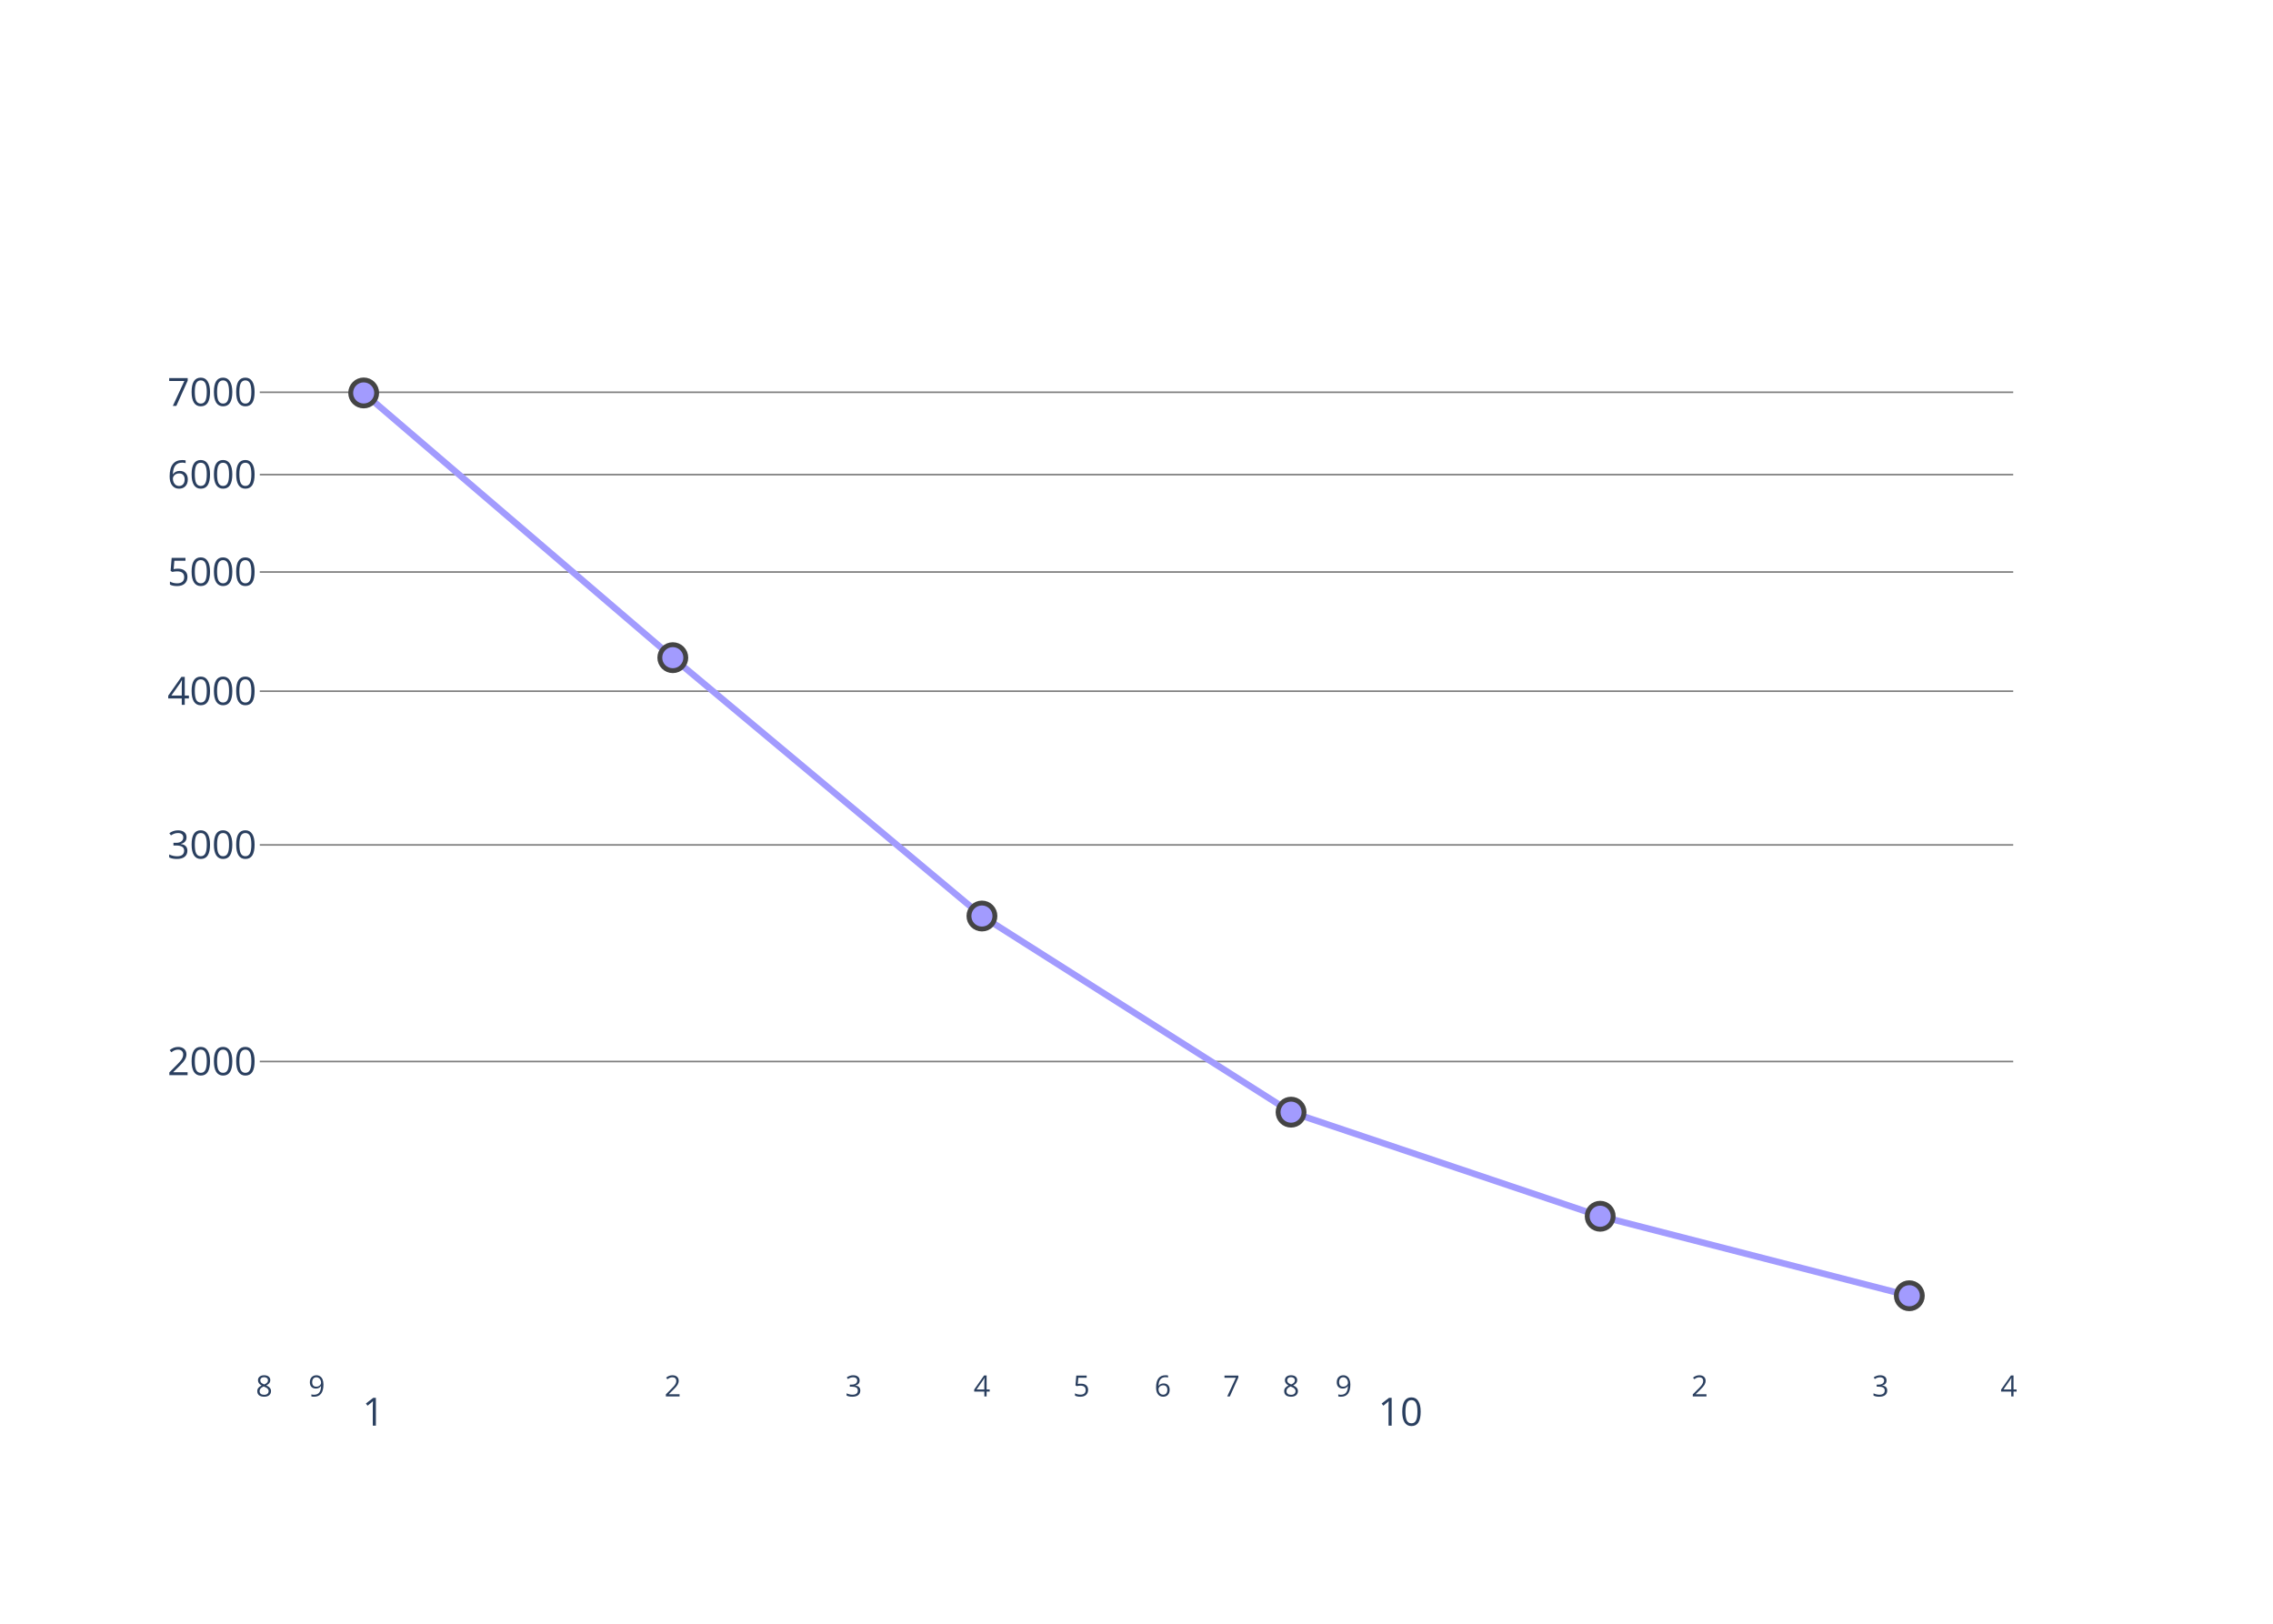
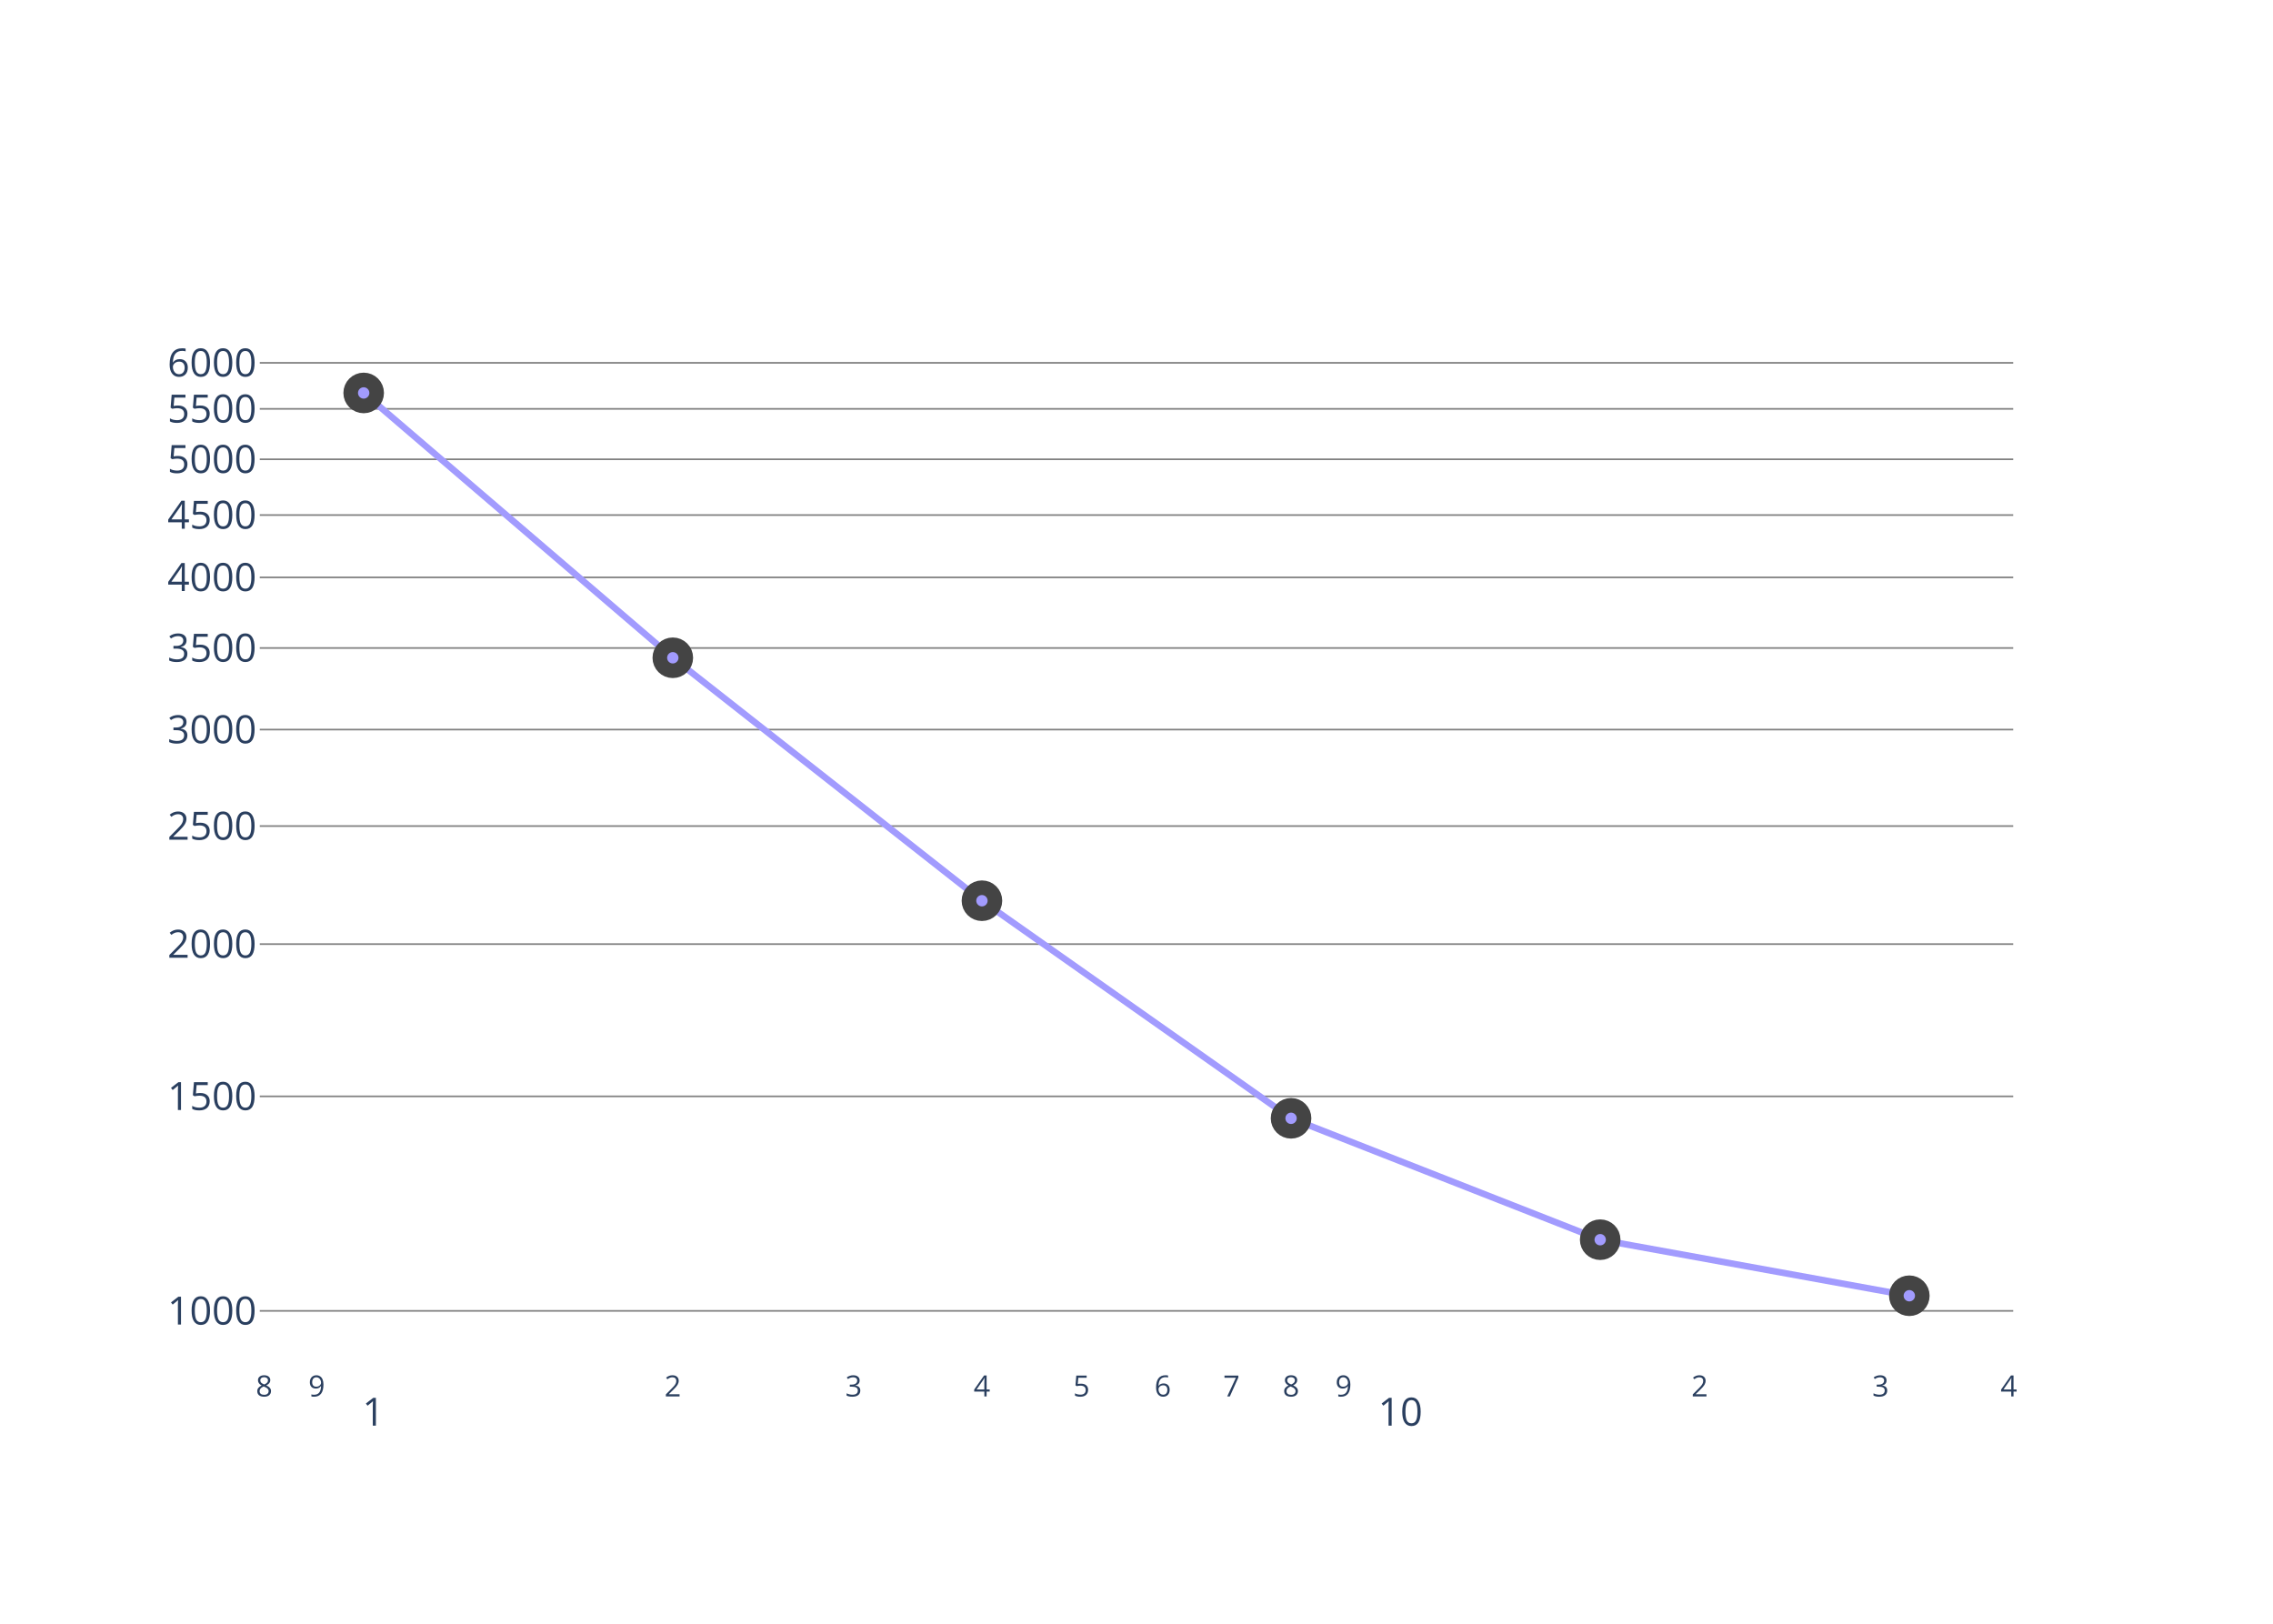
<svg xmlns="http://www.w3.org/2000/svg" class="main-svg" width="700" height="500" style="" viewBox="0 0 700 500">
  <rect x="0" y="0" width="700" height="500" style="fill: rgb(0, 0, 0); fill-opacity: 0;" />
-   <defs id="defs-f25f96">
+   <defs id="defs-a194b4">
    <g class="clips">
-       <clipPath id="clipf25f96xyplot" class="plotclip">
+       <clipPath id="clipa194b4xyplot" class="plotclip">
        <rect width="540" height="320" />
      </clipPath>
-       <clipPath class="axesclip" id="clipf25f96x">
+       <clipPath class="axesclip" id="clipa194b4x">
        <rect x="80" y="0" width="540" height="500" />
      </clipPath>
-       <clipPath class="axesclip" id="clipf25f96y">
+       <clipPath class="axesclip" id="clipa194b4y">
        <rect x="0" y="100" width="700" height="320" />
      </clipPath>
-       <clipPath class="axesclip" id="clipf25f96xy">
+       <clipPath class="axesclip" id="clipa194b4xy">
        <rect x="80" y="100" width="540" height="320" />
      </clipPath>
    </g>
    <g class="gradients" />
+     <g class="patterns" />
  </defs>
  <g class="bglayer">
    <rect class="bg" x="80" y="100" width="540" height="320" style="fill: rgb(0, 0, 0); fill-opacity: 0; stroke-width: 0;" />
  </g>
  <g class="layer-below">
    <g class="imagelayer" />
    <g class="shapelayer" />
  </g>
  <g class="cartesianlayer">
    <g class="subplot xy">
      <g class="layer-subplot">
        <g class="shapelayer" />
        <g class="imagelayer" />
+       </g>
+       <g class="minor-gridlayer">
+         <g class="x" />
+         <g class="y" />
      </g>
      <g class="gridlayer">
        <g class="x">
          <path class="xgrid crisp" transform="translate(81.35,0)" d="M0,100v320" style="stroke: rgb(255, 255, 255); stroke-opacity: 1; stroke-width: 1px;" />
          <path class="xgrid crisp" transform="translate(97.53,0)" d="M0,100v320" style="stroke: rgb(255, 255, 255); stroke-opacity: 1; stroke-width: 1px;" />
          <path class="xgrid crisp" transform="translate(112,0)" d="M0,100v320" style="stroke: rgb(255, 255, 255); stroke-opacity: 1; stroke-width: 1px;" />
          <path class="xgrid crisp" transform="translate(207.2,0)" d="M0,100v320" style="stroke: rgb(255, 255, 255); stroke-opacity: 1; stroke-width: 1px;" />
          <path class="xgrid crisp" transform="translate(262.89,0)" d="M0,100v320" style="stroke: rgb(255, 255, 255); stroke-opacity: 1; stroke-width: 1px;" />
          <path class="xgrid crisp" transform="translate(302.4,0)" d="M0,100v320" style="stroke: rgb(255, 255, 255); stroke-opacity: 1; stroke-width: 1px;" />
          <path class="xgrid crisp" transform="translate(333.05,0)" d="M0,100v320" style="stroke: rgb(255, 255, 255); stroke-opacity: 1; stroke-width: 1px;" />
          <path class="xgrid crisp" transform="translate(358.09,0)" d="M0,100v320" style="stroke: rgb(255, 255, 255); stroke-opacity: 1; stroke-width: 1px;" />
          <path class="xgrid crisp" transform="translate(379.26,0)" d="M0,100v320" style="stroke: rgb(255, 255, 255); stroke-opacity: 1; stroke-width: 1px;" />
          <path class="xgrid crisp" transform="translate(397.6,0)" d="M0,100v320" style="stroke: rgb(255, 255, 255); stroke-opacity: 1; stroke-width: 1px;" />
          <path class="xgrid crisp" transform="translate(413.78,0)" d="M0,100v320" style="stroke: rgb(255, 255, 255); stroke-opacity: 1; stroke-width: 1px;" />
          <path class="xgrid crisp" transform="translate(428.25,0)" d="M0,100v320" style="stroke: rgb(255, 255, 255); stroke-opacity: 1; stroke-width: 1px;" />
          <path class="xgrid crisp" transform="translate(523.45,0)" d="M0,100v320" style="stroke: rgb(255, 255, 255); stroke-opacity: 1; stroke-width: 1px;" />
          <path class="xgrid crisp" transform="translate(579.14,0)" d="M0,100v320" style="stroke: rgb(255, 255, 255); stroke-opacity: 1; stroke-width: 1px;" />
          <path class="xgrid crisp" transform="translate(618.65,0)" d="M0,100v320" style="stroke: rgb(255, 255, 255); stroke-opacity: 1; stroke-width: 1px;" />
        </g>
        <g class="y">
-           <path class="ygrid crisp" transform="translate(0,326.87)" d="M80,0h540" style="stroke: rgb(128, 128, 128); stroke-opacity: 1; stroke-width: 0.5px;" />
-           <path class="ygrid crisp" transform="translate(0,260.17)" d="M80,0h540" style="stroke: rgb(128, 128, 128); stroke-opacity: 1; stroke-width: 0.5px;" />
-           <path class="ygrid crisp" transform="translate(0,212.84)" d="M80,0h540" style="stroke: rgb(128, 128, 128); stroke-opacity: 1; stroke-width: 0.5px;" />
-           <path class="ygrid crisp" transform="translate(0,176.14)" d="M80,0h540" style="stroke: rgb(128, 128, 128); stroke-opacity: 1; stroke-width: 0.5px;" />
-           <path class="ygrid crisp" transform="translate(0,146.15)" d="M80,0h540" style="stroke: rgb(128, 128, 128); stroke-opacity: 1; stroke-width: 0.5px;" />
-           <path class="ygrid crisp" transform="translate(0,120.79)" d="M80,0h540" style="stroke: rgb(128, 128, 128); stroke-opacity: 1; stroke-width: 0.5px;" />
+           <path class="ygrid crisp" transform="translate(0,403.66)" d="M80,0h540" style="stroke: rgb(128, 128, 128); stroke-opacity: 1; stroke-width: 0.5px;" />
+           <path class="ygrid crisp" transform="translate(0,337.6)" d="M80,0h540" style="stroke: rgb(128, 128, 128); stroke-opacity: 1; stroke-width: 0.5px;" />
+           <path class="ygrid crisp" transform="translate(0,290.72)" d="M80,0h540" style="stroke: rgb(128, 128, 128); stroke-opacity: 1; stroke-width: 0.5px;" />
+           <path class="ygrid crisp" transform="translate(0,254.37)" d="M80,0h540" style="stroke: rgb(128, 128, 128); stroke-opacity: 1; stroke-width: 0.5px;" />
+           <path class="ygrid crisp" transform="translate(0,224.66)" d="M80,0h540" style="stroke: rgb(128, 128, 128); stroke-opacity: 1; stroke-width: 0.5px;" />
+           <path class="ygrid crisp" transform="translate(0,199.54)" d="M80,0h540" style="stroke: rgb(128, 128, 128); stroke-opacity: 1; stroke-width: 0.5px;" />
+           <path class="ygrid crisp" transform="translate(0,177.79)" d="M80,0h540" style="stroke: rgb(128, 128, 128); stroke-opacity: 1; stroke-width: 0.5px;" />
+           <path class="ygrid crisp" transform="translate(0,158.6)" d="M80,0h540" style="stroke: rgb(128, 128, 128); stroke-opacity: 1; stroke-width: 0.5px;" />
+           <path class="ygrid crisp" transform="translate(0,141.43)" d="M80,0h540" style="stroke: rgb(128, 128, 128); stroke-opacity: 1; stroke-width: 0.5px;" />
+           <path class="ygrid crisp" transform="translate(0,125.9)" d="M80,0h540" style="stroke: rgb(128, 128, 128); stroke-opacity: 1; stroke-width: 0.5px;" />
+           <path class="ygrid crisp" transform="translate(0,111.73)" d="M80,0h540" style="stroke: rgb(128, 128, 128); stroke-opacity: 1; stroke-width: 0.5px;" />
        </g>
      </g>
      <g class="zerolinelayer" />
      <path class="xlines-below" />
      <path class="ylines-below" />
      <g class="overlines-below" />
      <g class="xaxislayer-below" />
      <g class="yaxislayer-below" />
      <g class="overaxes-below" />
-       <g class="plot" transform="translate(80, 100)" clip-path="url('#clipf25f96xyplot')">
+       <g class="plot" transform="translate(80,100)" clip-path="url(#clipa194b4xyplot)">
        <g class="scatterlayer mlayer">
-           <g class="trace scatter tracee7dbfe" style="stroke-miterlimit: 2; opacity: 1;">
+           <g class="trace scatter tracee7ca3d" style="stroke-miterlimit: 2; opacity: 1;">
            <g class="fills" />
            <g class="errorbars" />
            <g class="lines">
-               <path class="js-line" d="M32,21L127.2,102.52L222.4,182.07L317.6,242.47L412.8,274.52L508,299" style="vector-effect: non-scaling-stroke; fill: none; stroke: rgb(162, 155, 254); stroke-opacity: 1; stroke-width: 2px; opacity: 1;" />
+               <path class="js-line" d="M32,21L127.2,102.55L222.4,177.36L317.6,244.36L412.8,281.74L508,299" style="vector-effect: non-scaling-stroke; fill: none; stroke: rgb(162, 155, 254); stroke-opacity: 1; stroke-width: 2px; opacity: 1;" />
            </g>
            <g class="points">
-               <path class="point" transform="translate(32,21)" d="M4,0A4,4 0 1,1 0,-4A4,4 0 0,1 4,0Z" style="opacity: 1; stroke-width: 1.5px; fill: rgb(162, 155, 254); fill-opacity: 1; stroke: rgb(68, 68, 68); stroke-opacity: 1;" />
-               <path class="point" transform="translate(127.2,102.52)" d="M4,0A4,4 0 1,1 0,-4A4,4 0 0,1 4,0Z" style="opacity: 1; stroke-width: 1.5px; fill: rgb(162, 155, 254); fill-opacity: 1; stroke: rgb(68, 68, 68); stroke-opacity: 1;" />
-               <path class="point" transform="translate(222.4,182.07)" d="M4,0A4,4 0 1,1 0,-4A4,4 0 0,1 4,0Z" style="opacity: 1; stroke-width: 1.5px; fill: rgb(162, 155, 254); fill-opacity: 1; stroke: rgb(68, 68, 68); stroke-opacity: 1;" />
-               <path class="point" transform="translate(317.6,242.47)" d="M4,0A4,4 0 1,1 0,-4A4,4 0 0,1 4,0Z" style="opacity: 1; stroke-width: 1.5px; fill: rgb(162, 155, 254); fill-opacity: 1; stroke: rgb(68, 68, 68); stroke-opacity: 1;" />
-               <path class="point" transform="translate(412.8,274.52)" d="M4,0A4,4 0 1,1 0,-4A4,4 0 0,1 4,0Z" style="opacity: 1; stroke-width: 1.5px; fill: rgb(162, 155, 254); fill-opacity: 1; stroke: rgb(68, 68, 68); stroke-opacity: 1;" />
-               <path class="point" transform="translate(508,299)" d="M4,0A4,4 0 1,1 0,-4A4,4 0 0,1 4,0Z" style="opacity: 1; stroke-width: 1.5px; fill: rgb(162, 155, 254); fill-opacity: 1; stroke: rgb(68, 68, 68); stroke-opacity: 1;" />
+               <path class="point" transform="translate(32,21)" d="M4,0A4,4 0 1,1 0,-4A4,4 0 0,1 4,0Z" style="opacity: 1; stroke-width: 4.5px; fill: rgb(162, 155, 254); fill-opacity: 1; stroke: rgb(68, 68, 68); stroke-opacity: 1;" />
+               <path class="point" transform="translate(127.2,102.55)" d="M4,0A4,4 0 1,1 0,-4A4,4 0 0,1 4,0Z" style="opacity: 1; stroke-width: 4.5px; fill: rgb(162, 155, 254); fill-opacity: 1; stroke: rgb(68, 68, 68); stroke-opacity: 1;" />
+               <path class="point" transform="translate(222.4,177.36)" d="M4,0A4,4 0 1,1 0,-4A4,4 0 0,1 4,0Z" style="opacity: 1; stroke-width: 4.5px; fill: rgb(162, 155, 254); fill-opacity: 1; stroke: rgb(68, 68, 68); stroke-opacity: 1;" />
+               <path class="point" transform="translate(317.6,244.36)" d="M4,0A4,4 0 1,1 0,-4A4,4 0 0,1 4,0Z" style="opacity: 1; stroke-width: 4.5px; fill: rgb(162, 155, 254); fill-opacity: 1; stroke: rgb(68, 68, 68); stroke-opacity: 1;" />
+               <path class="point" transform="translate(412.8,281.74)" d="M4,0A4,4 0 1,1 0,-4A4,4 0 0,1 4,0Z" style="opacity: 1; stroke-width: 4.5px; fill: rgb(162, 155, 254); fill-opacity: 1; stroke: rgb(68, 68, 68); stroke-opacity: 1;" />
+               <path class="point" transform="translate(508,299)" d="M4,0A4,4 0 1,1 0,-4A4,4 0 0,1 4,0Z" style="opacity: 1; stroke-width: 4.5px; fill: rgb(162, 155, 254); fill-opacity: 1; stroke: rgb(68, 68, 68); stroke-opacity: 1;" />
            </g>
            <g class="text" />
          </g>
        </g>
      </g>
      <g class="overplot" />
      <path class="xlines-above crisp" d="M0,0" style="fill: none;" />
      <path class="ylines-above crisp" d="M0,0" style="fill: none;" />
      <g class="overlines-above" />
      <g class="xaxislayer-above">
        <g class="xtick">
-           <text text-anchor="middle" x="0" y="430" transform="translate(81.35,0)" style="font-family: 'Open Sans', verdana, arial, sans-serif; font-size: 9px; fill: rgb(42, 63, 95); fill-opacity: 1; white-space: pre;">8</text>
-         </g>
-         <g class="xtick">
-           <text text-anchor="middle" x="0" y="430" transform="translate(97.53,0)" style="font-family: 'Open Sans', verdana, arial, sans-serif; font-size: 9px; fill: rgb(42, 63, 95); fill-opacity: 1; white-space: pre;">9</text>
-         </g>
-         <g class="xtick">
-           <text text-anchor="middle" x="3" y="439" transform="translate(112,0)" style="font-family: 'Open Sans', verdana, arial, sans-serif; font-size: 12px; fill: rgb(42, 63, 95); fill-opacity: 1; white-space: pre;">1</text>
-         </g>
-         <g class="xtick">
-           <text text-anchor="middle" x="0" y="430" transform="translate(207.2,0)" style="font-family: 'Open Sans', verdana, arial, sans-serif; font-size: 9px; fill: rgb(42, 63, 95); fill-opacity: 1; white-space: pre;">2</text>
-         </g>
-         <g class="xtick">
-           <text text-anchor="middle" x="0" y="430" transform="translate(262.89,0)" style="font-family: 'Open Sans', verdana, arial, sans-serif; font-size: 9px; fill: rgb(42, 63, 95); fill-opacity: 1; white-space: pre;">3</text>
-         </g>
-         <g class="xtick">
-           <text text-anchor="middle" x="0" y="430" transform="translate(302.4,0)" style="font-family: 'Open Sans', verdana, arial, sans-serif; font-size: 9px; fill: rgb(42, 63, 95); fill-opacity: 1; white-space: pre;">4</text>
-         </g>
-         <g class="xtick">
-           <text text-anchor="middle" x="0" y="430" transform="translate(333.05,0)" style="font-family: 'Open Sans', verdana, arial, sans-serif; font-size: 9px; fill: rgb(42, 63, 95); fill-opacity: 1; white-space: pre;">5</text>
-         </g>
-         <g class="xtick">
-           <text text-anchor="middle" x="0" y="430" transform="translate(358.09,0)" style="font-family: 'Open Sans', verdana, arial, sans-serif; font-size: 9px; fill: rgb(42, 63, 95); fill-opacity: 1; white-space: pre;">6</text>
-         </g>
-         <g class="xtick">
-           <text text-anchor="middle" x="0" y="430" transform="translate(379.26,0)" style="font-family: 'Open Sans', verdana, arial, sans-serif; font-size: 9px; fill: rgb(42, 63, 95); fill-opacity: 1; white-space: pre;">7</text>
-         </g>
-         <g class="xtick">
-           <text text-anchor="middle" x="0" y="430" transform="translate(397.6,0)" style="font-family: 'Open Sans', verdana, arial, sans-serif; font-size: 9px; fill: rgb(42, 63, 95); fill-opacity: 1; white-space: pre;">8</text>
-         </g>
-         <g class="xtick">
-           <text text-anchor="middle" x="0" y="430" transform="translate(413.78,0)" style="font-family: 'Open Sans', verdana, arial, sans-serif; font-size: 9px; fill: rgb(42, 63, 95); fill-opacity: 1; white-space: pre;">9</text>
-         </g>
-         <g class="xtick">
-           <text text-anchor="middle" x="3" y="439" transform="translate(428.25,0)" style="font-family: 'Open Sans', verdana, arial, sans-serif; font-size: 12px; fill: rgb(42, 63, 95); fill-opacity: 1; white-space: pre;">10</text>
-         </g>
-         <g class="xtick">
-           <text text-anchor="middle" x="0" y="430" transform="translate(523.45,0)" style="font-family: 'Open Sans', verdana, arial, sans-serif; font-size: 9px; fill: rgb(42, 63, 95); fill-opacity: 1; white-space: pre;">2</text>
-         </g>
-         <g class="xtick">
-           <text text-anchor="middle" x="0" y="430" transform="translate(579.14,0)" style="font-family: 'Open Sans', verdana, arial, sans-serif; font-size: 9px; fill: rgb(42, 63, 95); fill-opacity: 1; white-space: pre;">3</text>
-         </g>
-         <g class="xtick">
-           <text text-anchor="middle" x="0" y="430" transform="translate(618.65,0)" style="font-family: 'Open Sans', verdana, arial, sans-serif; font-size: 9px; fill: rgb(42, 63, 95); fill-opacity: 1; white-space: pre;">4</text>
+           <text text-anchor="middle" x="0" y="430" transform="translate(81.35,0)" style="font-family: 'Open Sans', verdana, arial, sans-serif; font-size: 9px; fill: rgb(42, 63, 95); fill-opacity: 1; white-space: pre; opacity: 1;">8</text>
+         </g>
+         <g class="xtick">
+           <text text-anchor="middle" x="0" y="430" style="font-family: 'Open Sans', verdana, arial, sans-serif; font-size: 9px; fill: rgb(42, 63, 95); fill-opacity: 1; white-space: pre; opacity: 1;" transform="translate(97.53,0)">9</text>
+         </g>
+         <g class="xtick">
+           <text text-anchor="middle" x="3" y="439" style="font-family: 'Open Sans', verdana, arial, sans-serif; font-size: 12px; fill: rgb(42, 63, 95); fill-opacity: 1; white-space: pre; opacity: 1;" transform="translate(112,0)">1</text>
+         </g>
+         <g class="xtick">
+           <text text-anchor="middle" x="0" y="430" style="font-family: 'Open Sans', verdana, arial, sans-serif; font-size: 9px; fill: rgb(42, 63, 95); fill-opacity: 1; white-space: pre; opacity: 1;" transform="translate(207.2,0)">2</text>
+         </g>
+         <g class="xtick">
+           <text text-anchor="middle" x="0" y="430" style="font-family: 'Open Sans', verdana, arial, sans-serif; font-size: 9px; fill: rgb(42, 63, 95); fill-opacity: 1; white-space: pre; opacity: 1;" transform="translate(262.89,0)">3</text>
+         </g>
+         <g class="xtick">
+           <text text-anchor="middle" x="0" y="430" style="font-family: 'Open Sans', verdana, arial, sans-serif; font-size: 9px; fill: rgb(42, 63, 95); fill-opacity: 1; white-space: pre; opacity: 1;" transform="translate(302.4,0)">4</text>
+         </g>
+         <g class="xtick">
+           <text text-anchor="middle" x="0" y="430" style="font-family: 'Open Sans', verdana, arial, sans-serif; font-size: 9px; fill: rgb(42, 63, 95); fill-opacity: 1; white-space: pre; opacity: 1;" transform="translate(333.05,0)">5</text>
+         </g>
+         <g class="xtick">
+           <text text-anchor="middle" x="0" y="430" style="font-family: 'Open Sans', verdana, arial, sans-serif; font-size: 9px; fill: rgb(42, 63, 95); fill-opacity: 1; white-space: pre; opacity: 1;" transform="translate(358.09,0)">6</text>
+         </g>
+         <g class="xtick">
+           <text text-anchor="middle" x="0" y="430" style="font-family: 'Open Sans', verdana, arial, sans-serif; font-size: 9px; fill: rgb(42, 63, 95); fill-opacity: 1; white-space: pre; opacity: 1;" transform="translate(379.26,0)">7</text>
+         </g>
+         <g class="xtick">
+           <text text-anchor="middle" x="0" y="430" style="font-family: 'Open Sans', verdana, arial, sans-serif; font-size: 9px; fill: rgb(42, 63, 95); fill-opacity: 1; white-space: pre; opacity: 1;" transform="translate(397.6,0)">8</text>
+         </g>
+         <g class="xtick">
+           <text text-anchor="middle" x="0" y="430" style="font-family: 'Open Sans', verdana, arial, sans-serif; font-size: 9px; fill: rgb(42, 63, 95); fill-opacity: 1; white-space: pre; opacity: 1;" transform="translate(413.78,0)">9</text>
+         </g>
+         <g class="xtick">
+           <text text-anchor="middle" x="3" y="439" style="font-family: 'Open Sans', verdana, arial, sans-serif; font-size: 12px; fill: rgb(42, 63, 95); fill-opacity: 1; white-space: pre; opacity: 1;" transform="translate(428.25,0)">10</text>
+         </g>
+         <g class="xtick">
+           <text text-anchor="middle" x="0" y="430" style="font-family: 'Open Sans', verdana, arial, sans-serif; font-size: 9px; fill: rgb(42, 63, 95); fill-opacity: 1; white-space: pre; opacity: 1;" transform="translate(523.45,0)">2</text>
+         </g>
+         <g class="xtick">
+           <text text-anchor="middle" x="0" y="430" style="font-family: 'Open Sans', verdana, arial, sans-serif; font-size: 9px; fill: rgb(42, 63, 95); fill-opacity: 1; white-space: pre; opacity: 1;" transform="translate(579.14,0)">3</text>
+         </g>
+         <g class="xtick">
+           <text text-anchor="middle" x="0" y="430" style="font-family: 'Open Sans', verdana, arial, sans-serif; font-size: 9px; fill: rgb(42, 63, 95); fill-opacity: 1; white-space: pre; opacity: 1;" transform="translate(618.65,0)">4</text>
        </g>
      </g>
      <g class="yaxislayer-above">
        <g class="ytick">
-           <text text-anchor="end" x="79" y="4.2" transform="translate(0,326.87)" style="font-family: 'Open Sans', verdana, arial, sans-serif; font-size: 12px; fill: rgb(42, 63, 95); fill-opacity: 1; white-space: pre;">2000</text>
-         </g>
-         <g class="ytick">
-           <text text-anchor="end" x="79" y="4.2" transform="translate(0,260.17)" style="font-family: 'Open Sans', verdana, arial, sans-serif; font-size: 12px; fill: rgb(42, 63, 95); fill-opacity: 1; white-space: pre;">3000</text>
-         </g>
-         <g class="ytick">
-           <text text-anchor="end" x="79" y="4.2" transform="translate(0,212.84)" style="font-family: 'Open Sans', verdana, arial, sans-serif; font-size: 12px; fill: rgb(42, 63, 95); fill-opacity: 1; white-space: pre;">4000</text>
-         </g>
-         <g class="ytick">
-           <text text-anchor="end" x="79" y="4.2" transform="translate(0,176.14)" style="font-family: 'Open Sans', verdana, arial, sans-serif; font-size: 12px; fill: rgb(42, 63, 95); fill-opacity: 1; white-space: pre;">5000</text>
-         </g>
-         <g class="ytick">
-           <text text-anchor="end" x="79" y="4.2" transform="translate(0,146.15)" style="font-family: 'Open Sans', verdana, arial, sans-serif; font-size: 12px; fill: rgb(42, 63, 95); fill-opacity: 1; white-space: pre;">6000</text>
-         </g>
-         <g class="ytick">
-           <text text-anchor="end" x="79" y="4.2" transform="translate(0,120.79)" style="font-family: 'Open Sans', verdana, arial, sans-serif; font-size: 12px; fill: rgb(42, 63, 95); fill-opacity: 1; white-space: pre;">7000</text>
+           <text text-anchor="end" x="79" y="4.2" transform="translate(0,403.66)" style="font-family: 'Open Sans', verdana, arial, sans-serif; font-size: 12px; fill: rgb(42, 63, 95); fill-opacity: 1; white-space: pre; opacity: 1;">1000</text>
+         </g>
+         <g class="ytick">
+           <text text-anchor="end" x="79" y="4.2" style="font-family: 'Open Sans', verdana, arial, sans-serif; font-size: 12px; fill: rgb(42, 63, 95); fill-opacity: 1; white-space: pre; opacity: 1;" transform="translate(0,337.6)">1500</text>
+         </g>
+         <g class="ytick">
+           <text text-anchor="end" x="79" y="4.2" style="font-family: 'Open Sans', verdana, arial, sans-serif; font-size: 12px; fill: rgb(42, 63, 95); fill-opacity: 1; white-space: pre; opacity: 1;" transform="translate(0,290.72)">2000</text>
+         </g>
+         <g class="ytick">
+           <text text-anchor="end" x="79" y="4.2" style="font-family: 'Open Sans', verdana, arial, sans-serif; font-size: 12px; fill: rgb(42, 63, 95); fill-opacity: 1; white-space: pre; opacity: 1;" transform="translate(0,254.37)">2500</text>
+         </g>
+         <g class="ytick">
+           <text text-anchor="end" x="79" y="4.2" style="font-family: 'Open Sans', verdana, arial, sans-serif; font-size: 12px; fill: rgb(42, 63, 95); fill-opacity: 1; white-space: pre; opacity: 1;" transform="translate(0,224.66)">3000</text>
+         </g>
+         <g class="ytick">
+           <text text-anchor="end" x="79" y="4.2" style="font-family: 'Open Sans', verdana, arial, sans-serif; font-size: 12px; fill: rgb(42, 63, 95); fill-opacity: 1; white-space: pre; opacity: 1;" transform="translate(0,199.54)">3500</text>
+         </g>
+         <g class="ytick">
+           <text text-anchor="end" x="79" y="4.2" style="font-family: 'Open Sans', verdana, arial, sans-serif; font-size: 12px; fill: rgb(42, 63, 95); fill-opacity: 1; white-space: pre; opacity: 1;" transform="translate(0,177.79)">4000</text>
+         </g>
+         <g class="ytick">
+           <text text-anchor="end" x="79" y="4.2" style="font-family: 'Open Sans', verdana, arial, sans-serif; font-size: 12px; fill: rgb(42, 63, 95); fill-opacity: 1; white-space: pre; opacity: 1;" transform="translate(0,158.6)">4500</text>
+         </g>
+         <g class="ytick">
+           <text text-anchor="end" x="79" y="4.2" style="font-family: 'Open Sans', verdana, arial, sans-serif; font-size: 12px; fill: rgb(42, 63, 95); fill-opacity: 1; white-space: pre; opacity: 1;" transform="translate(0,141.43)">5000</text>
+         </g>
+         <g class="ytick">
+           <text text-anchor="end" x="79" y="4.2" style="font-family: 'Open Sans', verdana, arial, sans-serif; font-size: 12px; fill: rgb(42, 63, 95); fill-opacity: 1; white-space: pre; opacity: 1;" transform="translate(0,125.9)">5500</text>
+         </g>
+         <g class="ytick">
+           <text text-anchor="end" x="79" y="4.2" style="font-family: 'Open Sans', verdana, arial, sans-serif; font-size: 12px; fill: rgb(42, 63, 95); fill-opacity: 1; white-space: pre; opacity: 1;" transform="translate(0,111.73)">6000</text>
        </g>
      </g>
      <g class="overaxes-above" />
    </g>
  </g>
  <g class="polarlayer" />
+   <g class="smithlayer" />
  <g class="ternarylayer" />
  <g class="geolayer" />
  <g class="funnelarealayer" />
  <g class="pielayer" />
+   <g class="iciclelayer" />
  <g class="treemaplayer" />
  <g class="sunburstlayer" />
  <g class="glimages" />
-   <defs id="topdefs-f25f96">
+   <defs id="topdefs-a194b4">
    <g class="clips" />
  </defs>
  <g class="layer-above">
    <g class="imagelayer" />
    <g class="shapelayer" />
  </g>
  <g class="infolayer">
    <g class="g-gtitle" />
    <g class="g-xtitle" />
    <g class="g-ytitle" />
  </g>
</svg>
